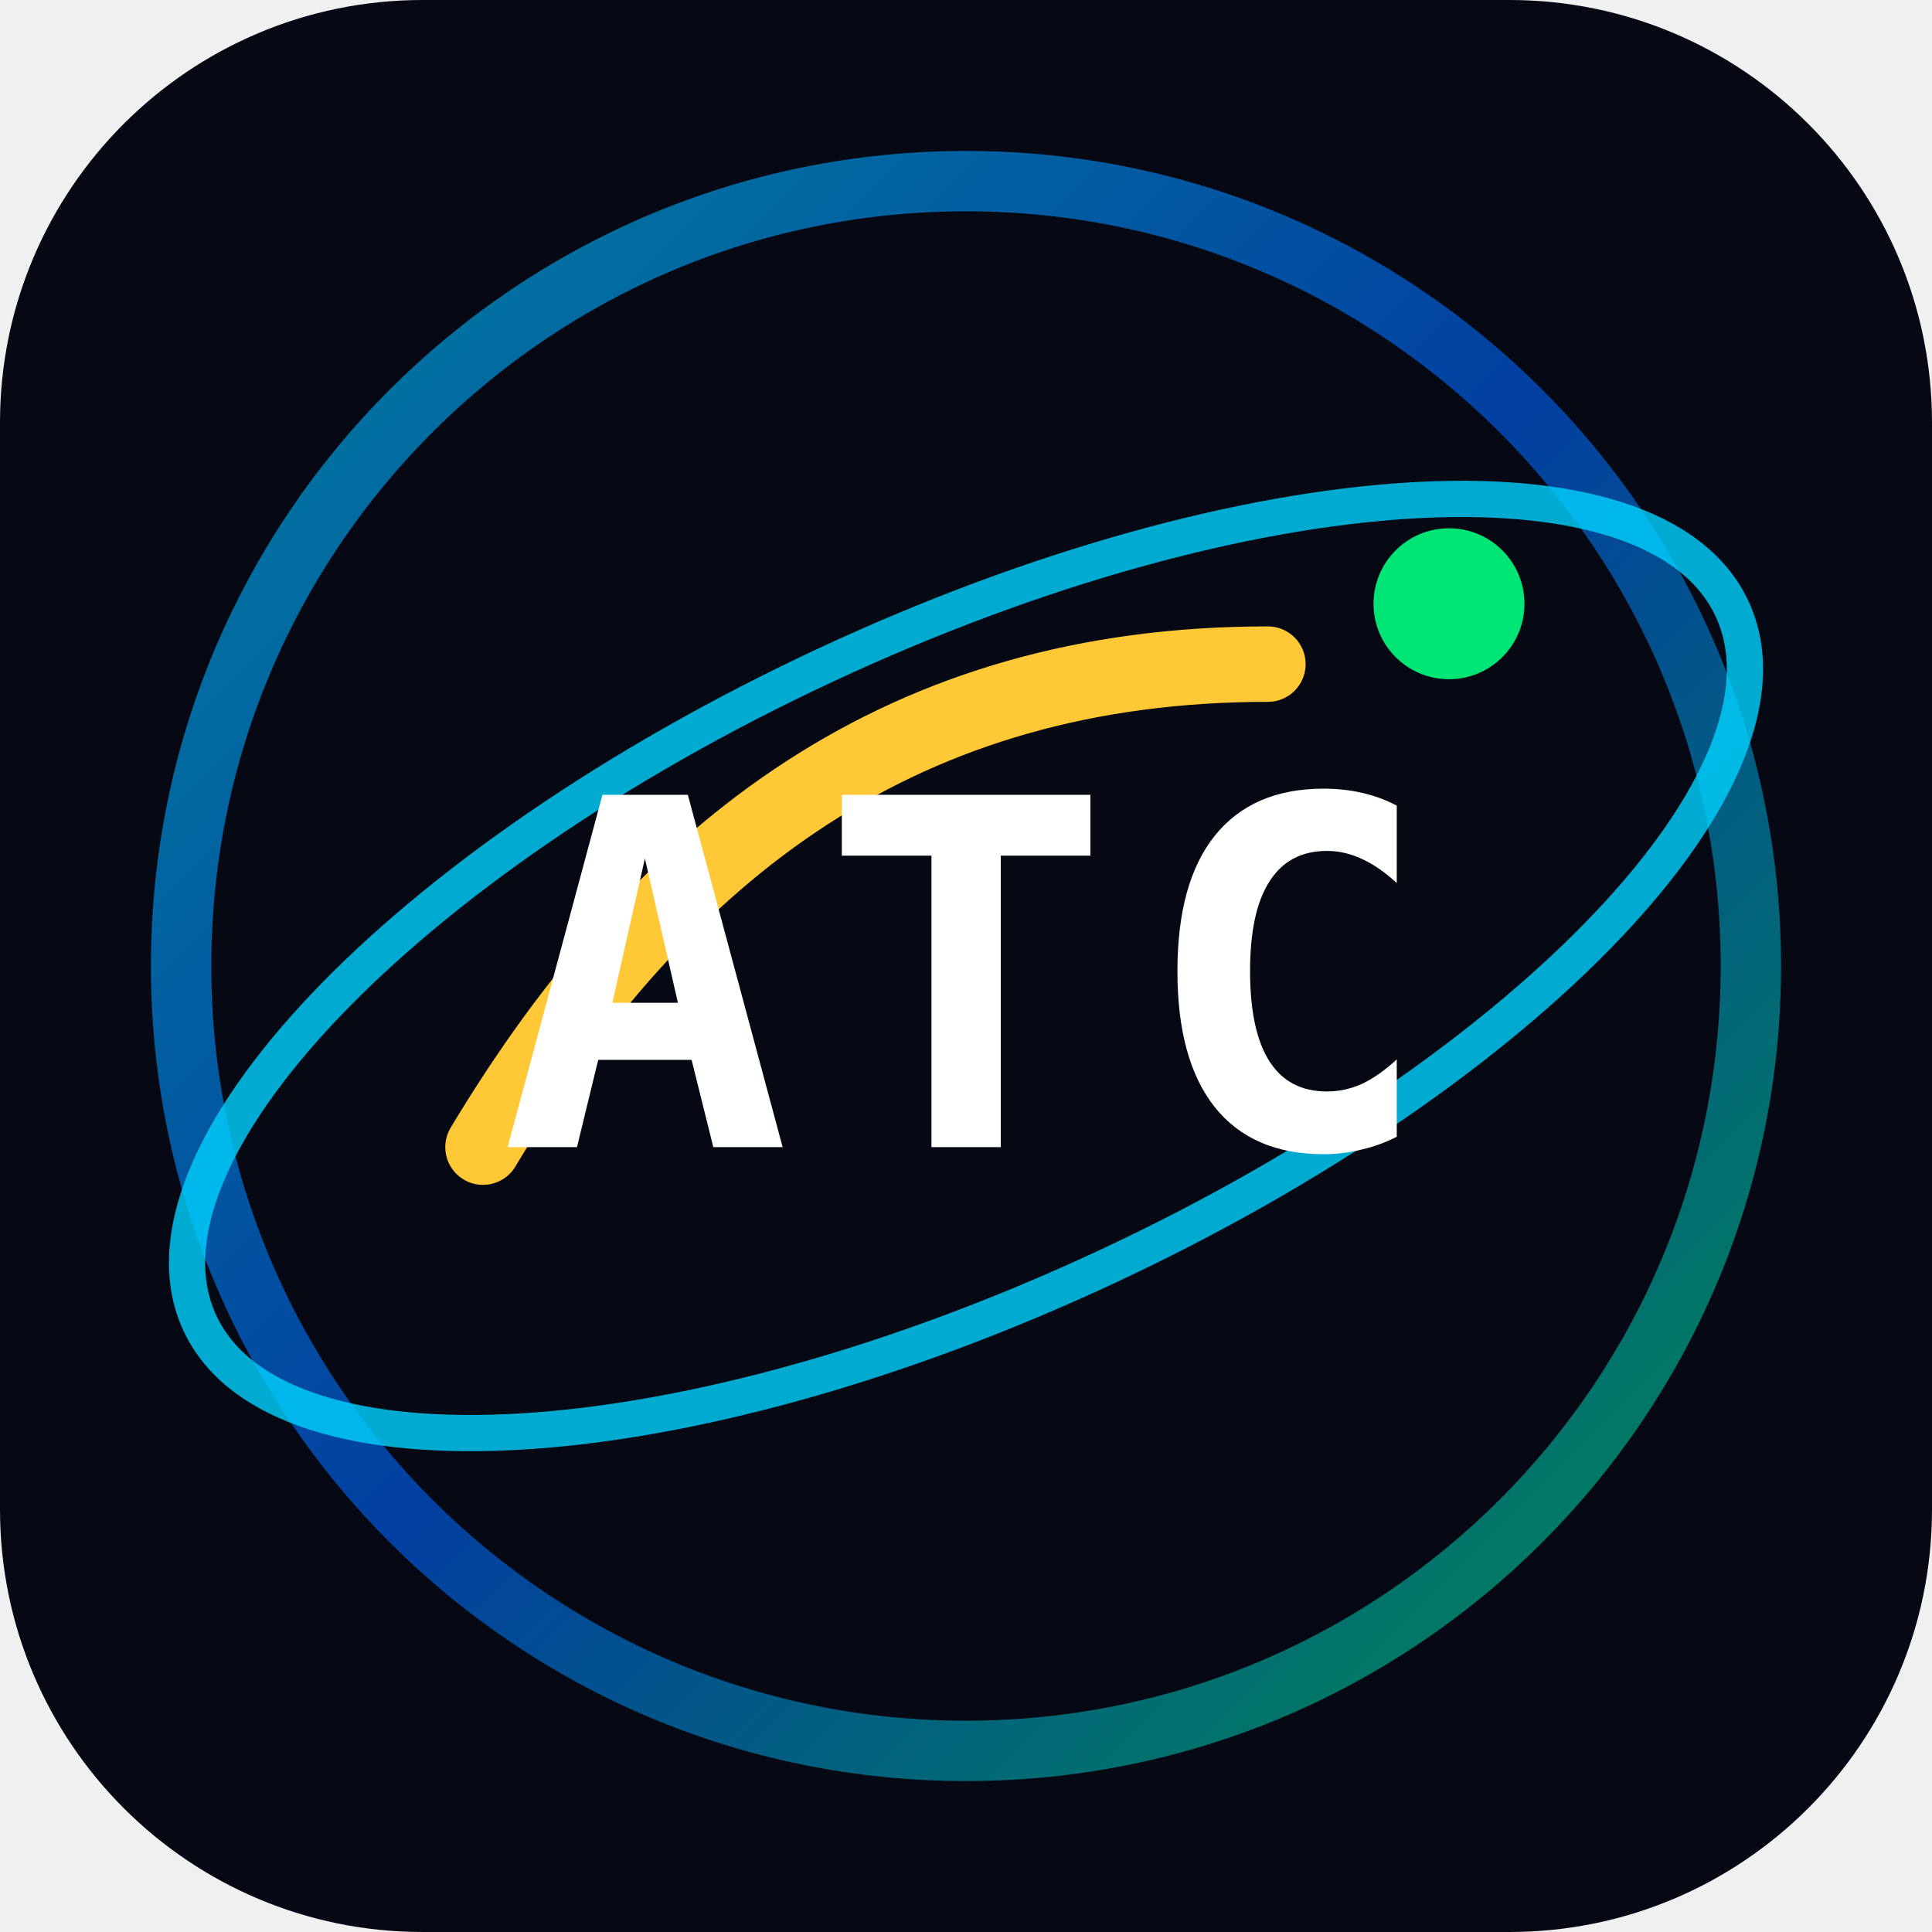
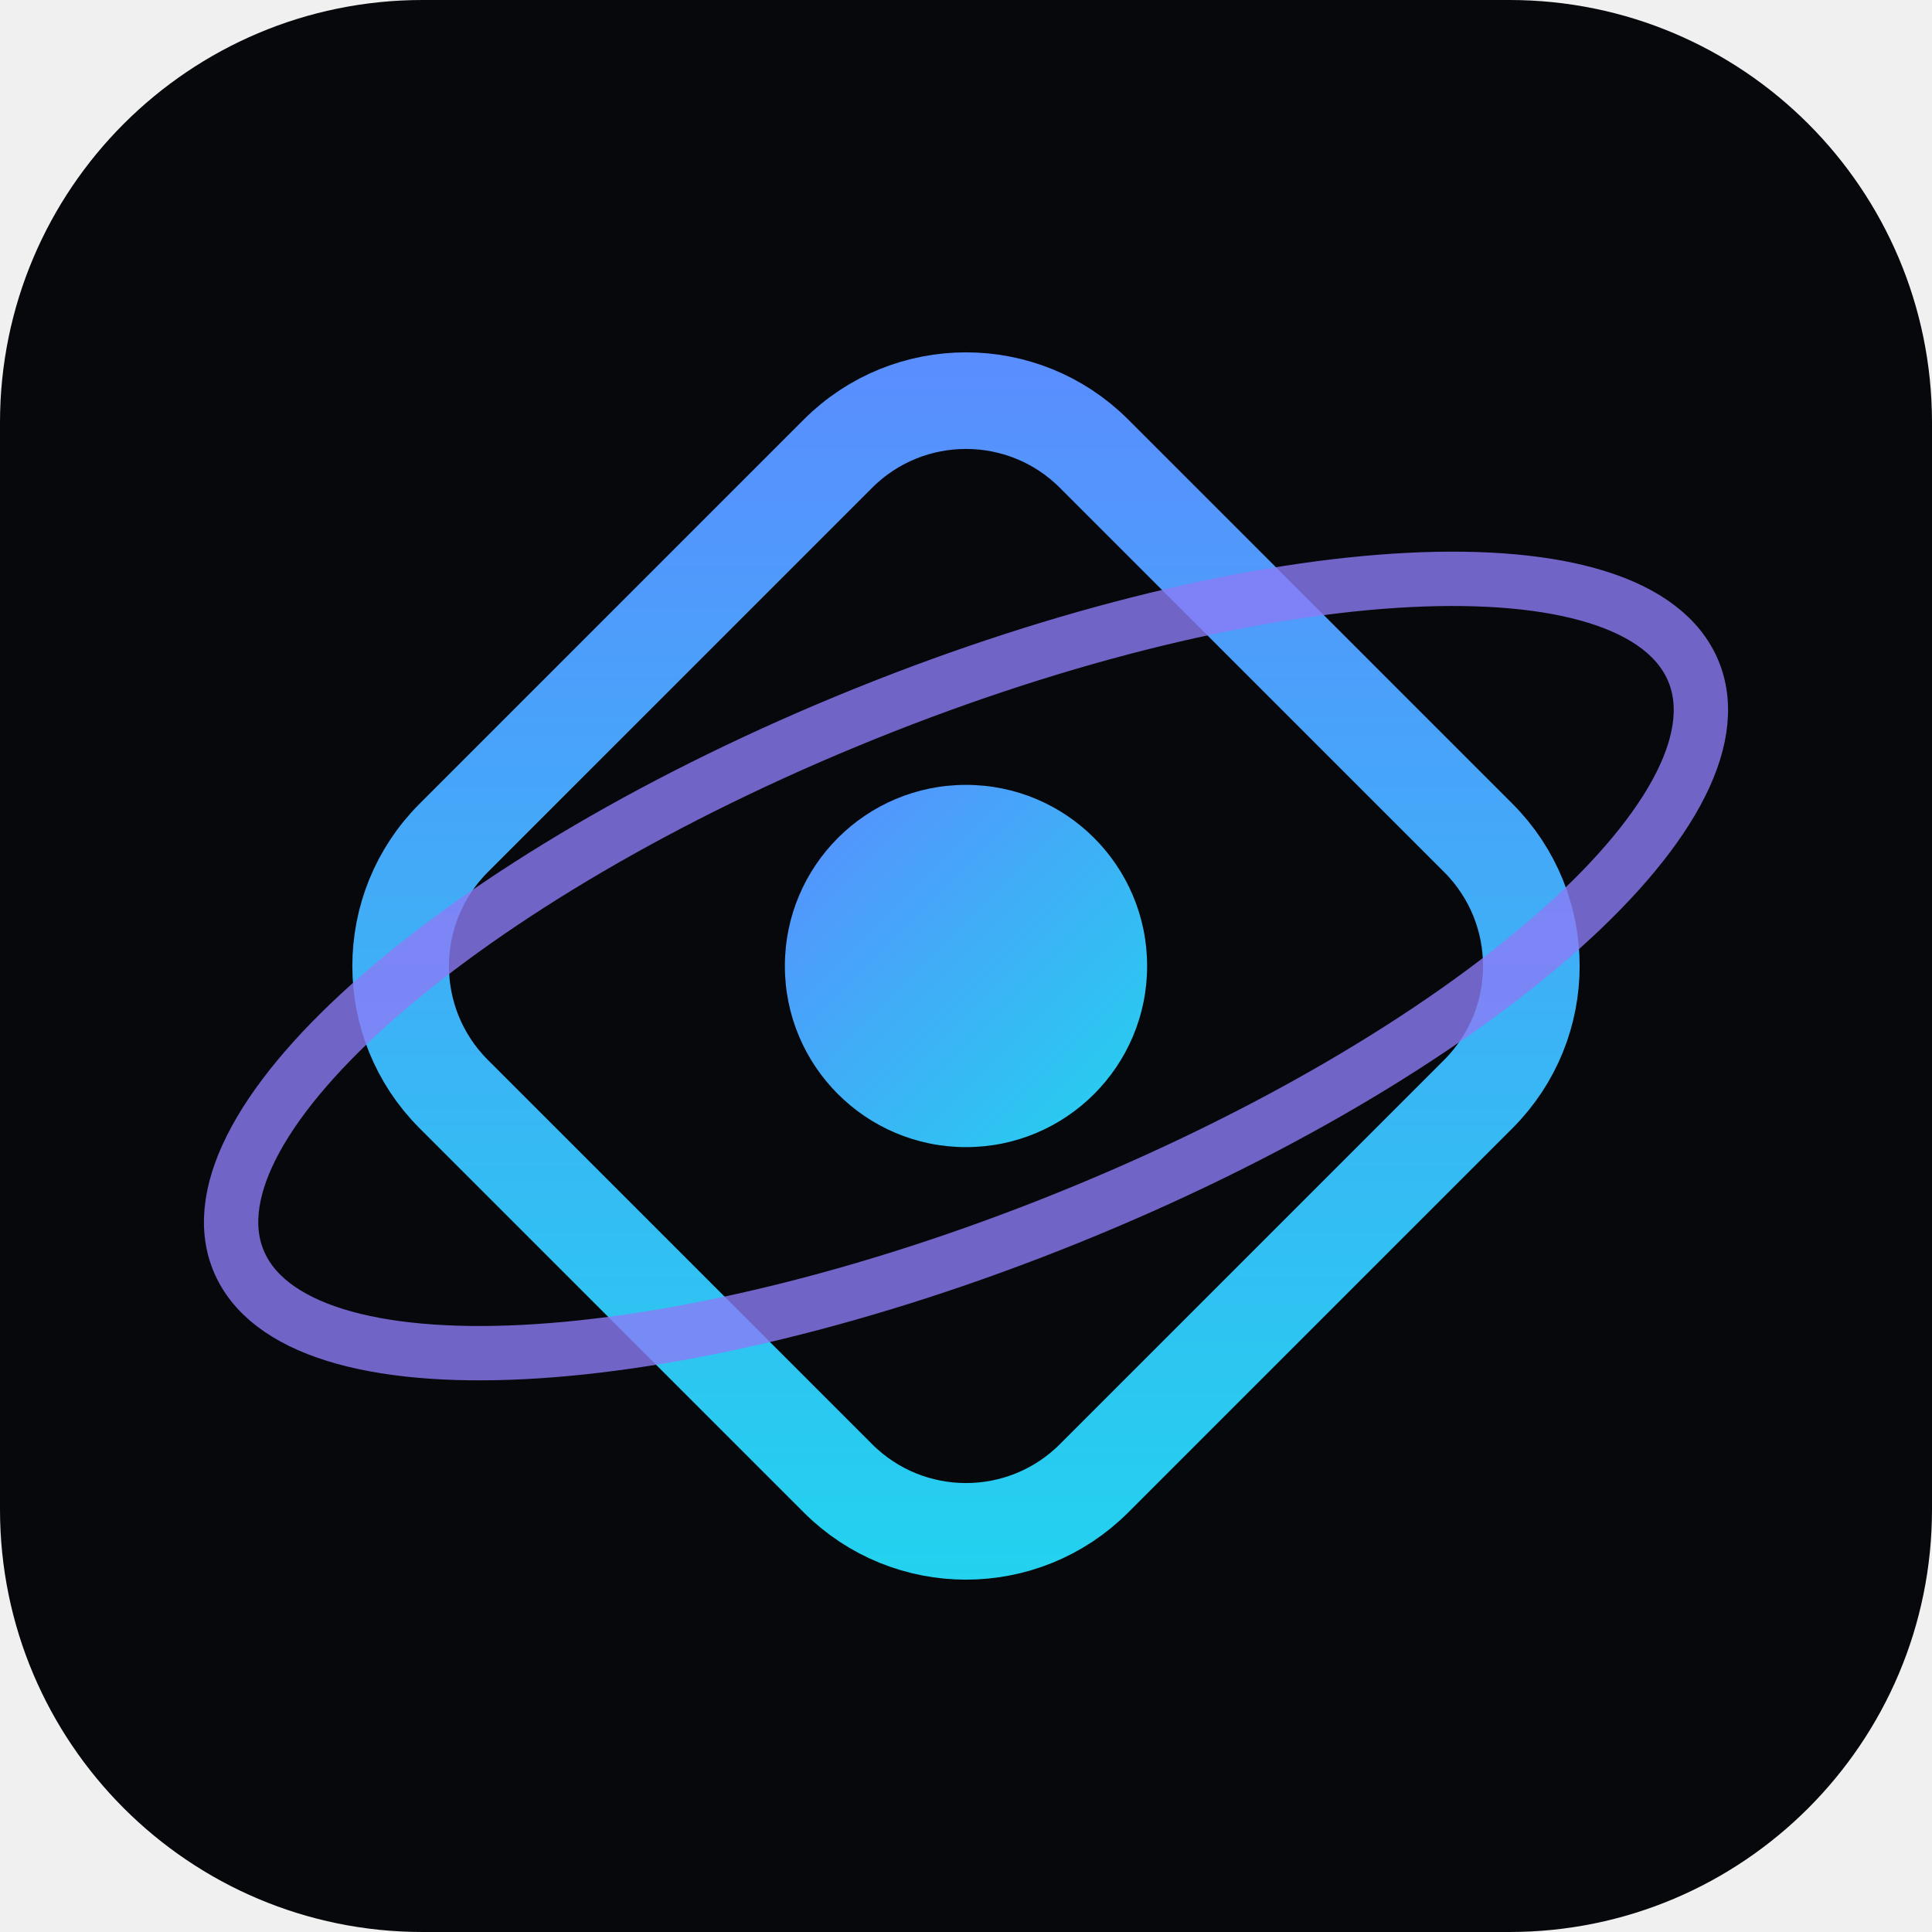
<svg xmlns="http://www.w3.org/2000/svg" viewBox="0 0 64 64">
  <defs>
-     <linearGradient id="glow" x1="0%" y1="0%" x2="100%" y2="100%">
-       <stop offset="0%" stop-color="#00d2ff" />
-       <stop offset="50%" stop-color="#0062ff" />
-       <stop offset="100%" stop-color="#00e676" />
+     <linearGradient id="g" x1="0" y1="0" x2="1" y2="1">
+       <stop offset="0" stop-color="#5b8cff" />
+       <stop offset="1" stop-color="#22d3ee" />
    </linearGradient>
-     <filter id="blur" x="-20%" y="-20%" width="140%" height="140%">
-       <feGaussianBlur stdDeviation="3" />
-     </filter>
  </defs>
-   <rect width="64" height="64" rx="14" fill="#060913" />
-   <circle cx="32" cy="32" r="26" stroke="url(#glow)" stroke-width="2" fill="none" opacity="0.6" />
-   <ellipse cx="32" cy="32" rx="28" ry="11" stroke="#00d2ff" stroke-width="1.2" fill="none" transform="rotate(-25 32 32)" opacity="0.8" />
-   <path d="M 16 38 C 22 28, 30 22, 42 22" stroke="#ffc837" stroke-width="2.5" stroke-linecap="round" fill="none" />
-   <text x="32" y="38" font-family="'JetBrains Mono', monospace" font-weight="900" font-size="16" fill="#ffffff" text-anchor="middle" letter-spacing="1">ATC</text>
-   <circle cx="48" cy="20" r="2.5" fill="#00e676" />
+   <rect width="64" height="64" rx="14" fill="#07080c" />
+   <rect x="17" y="17" width="30" height="30" rx="6" transform="rotate(45 32 32)" fill="none" stroke="url(#g)" stroke-width="3.2" />
+   <ellipse cx="32" cy="32" rx="26" ry="9" fill="none" stroke="#8b7cf6" stroke-opacity=".8" stroke-width="1.8" transform="rotate(-22 32 32)" />
+   <circle cx="32" cy="32" r="6" fill="url(#g)" />
</svg>
